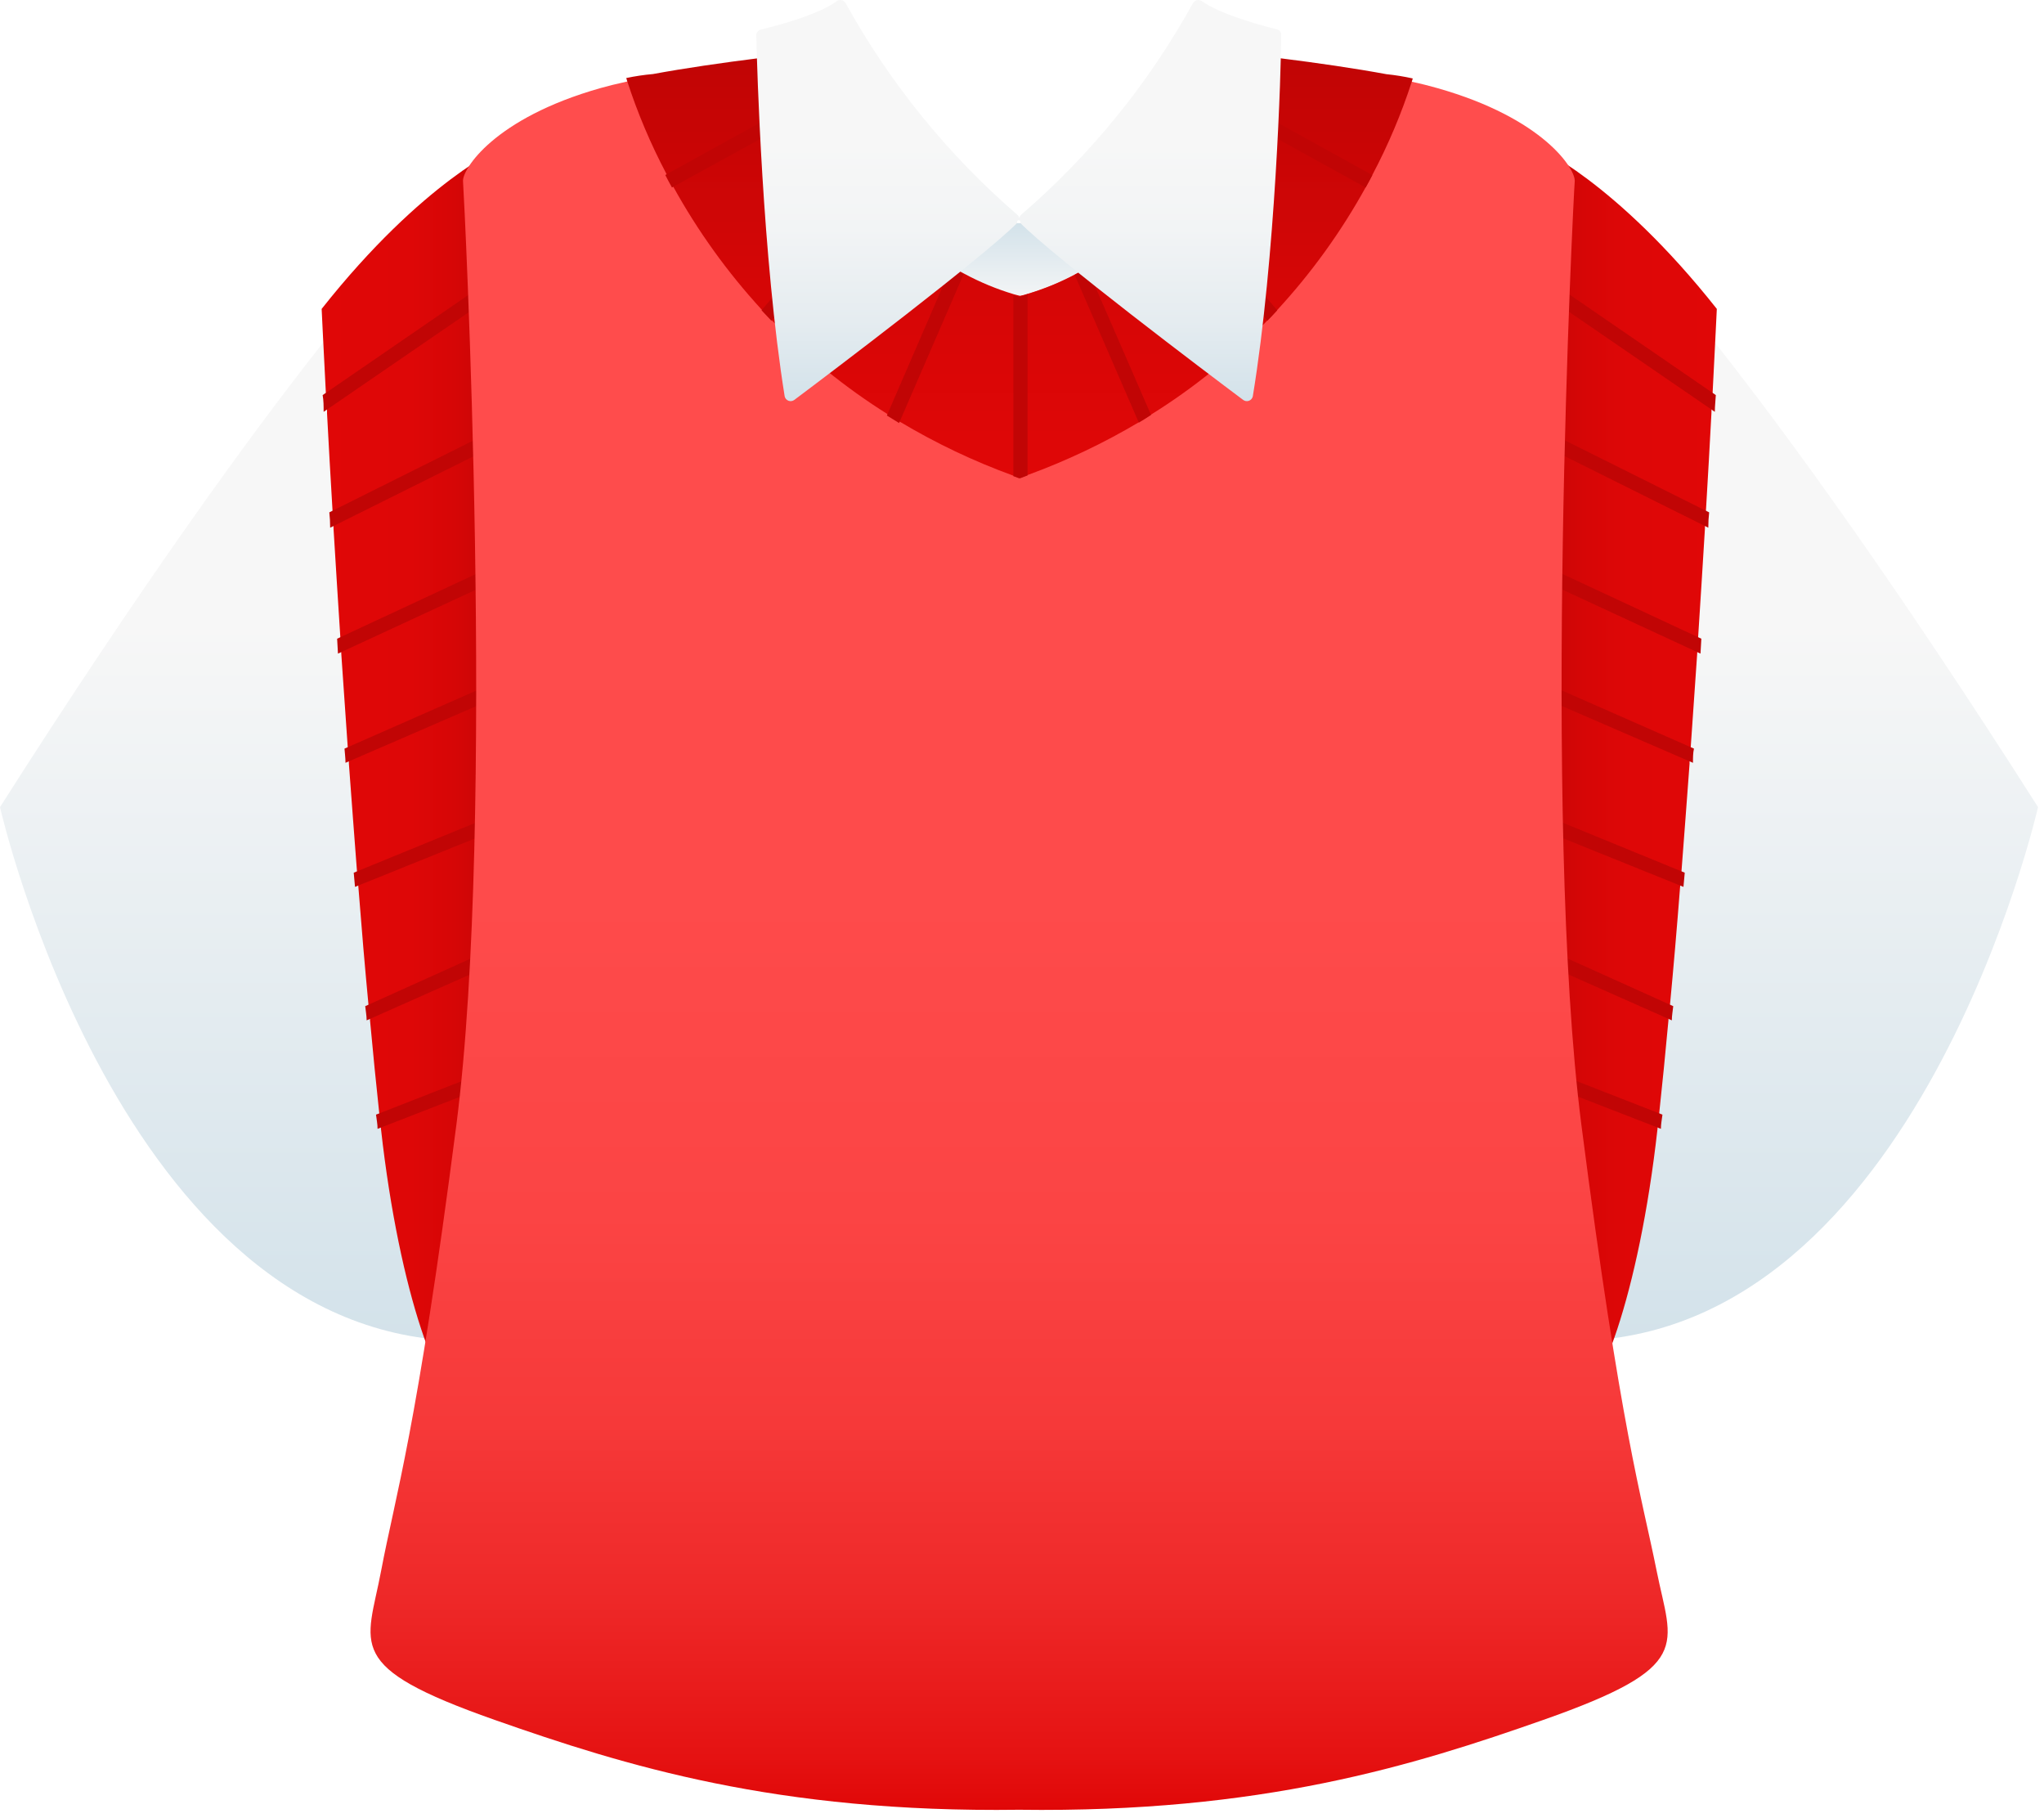
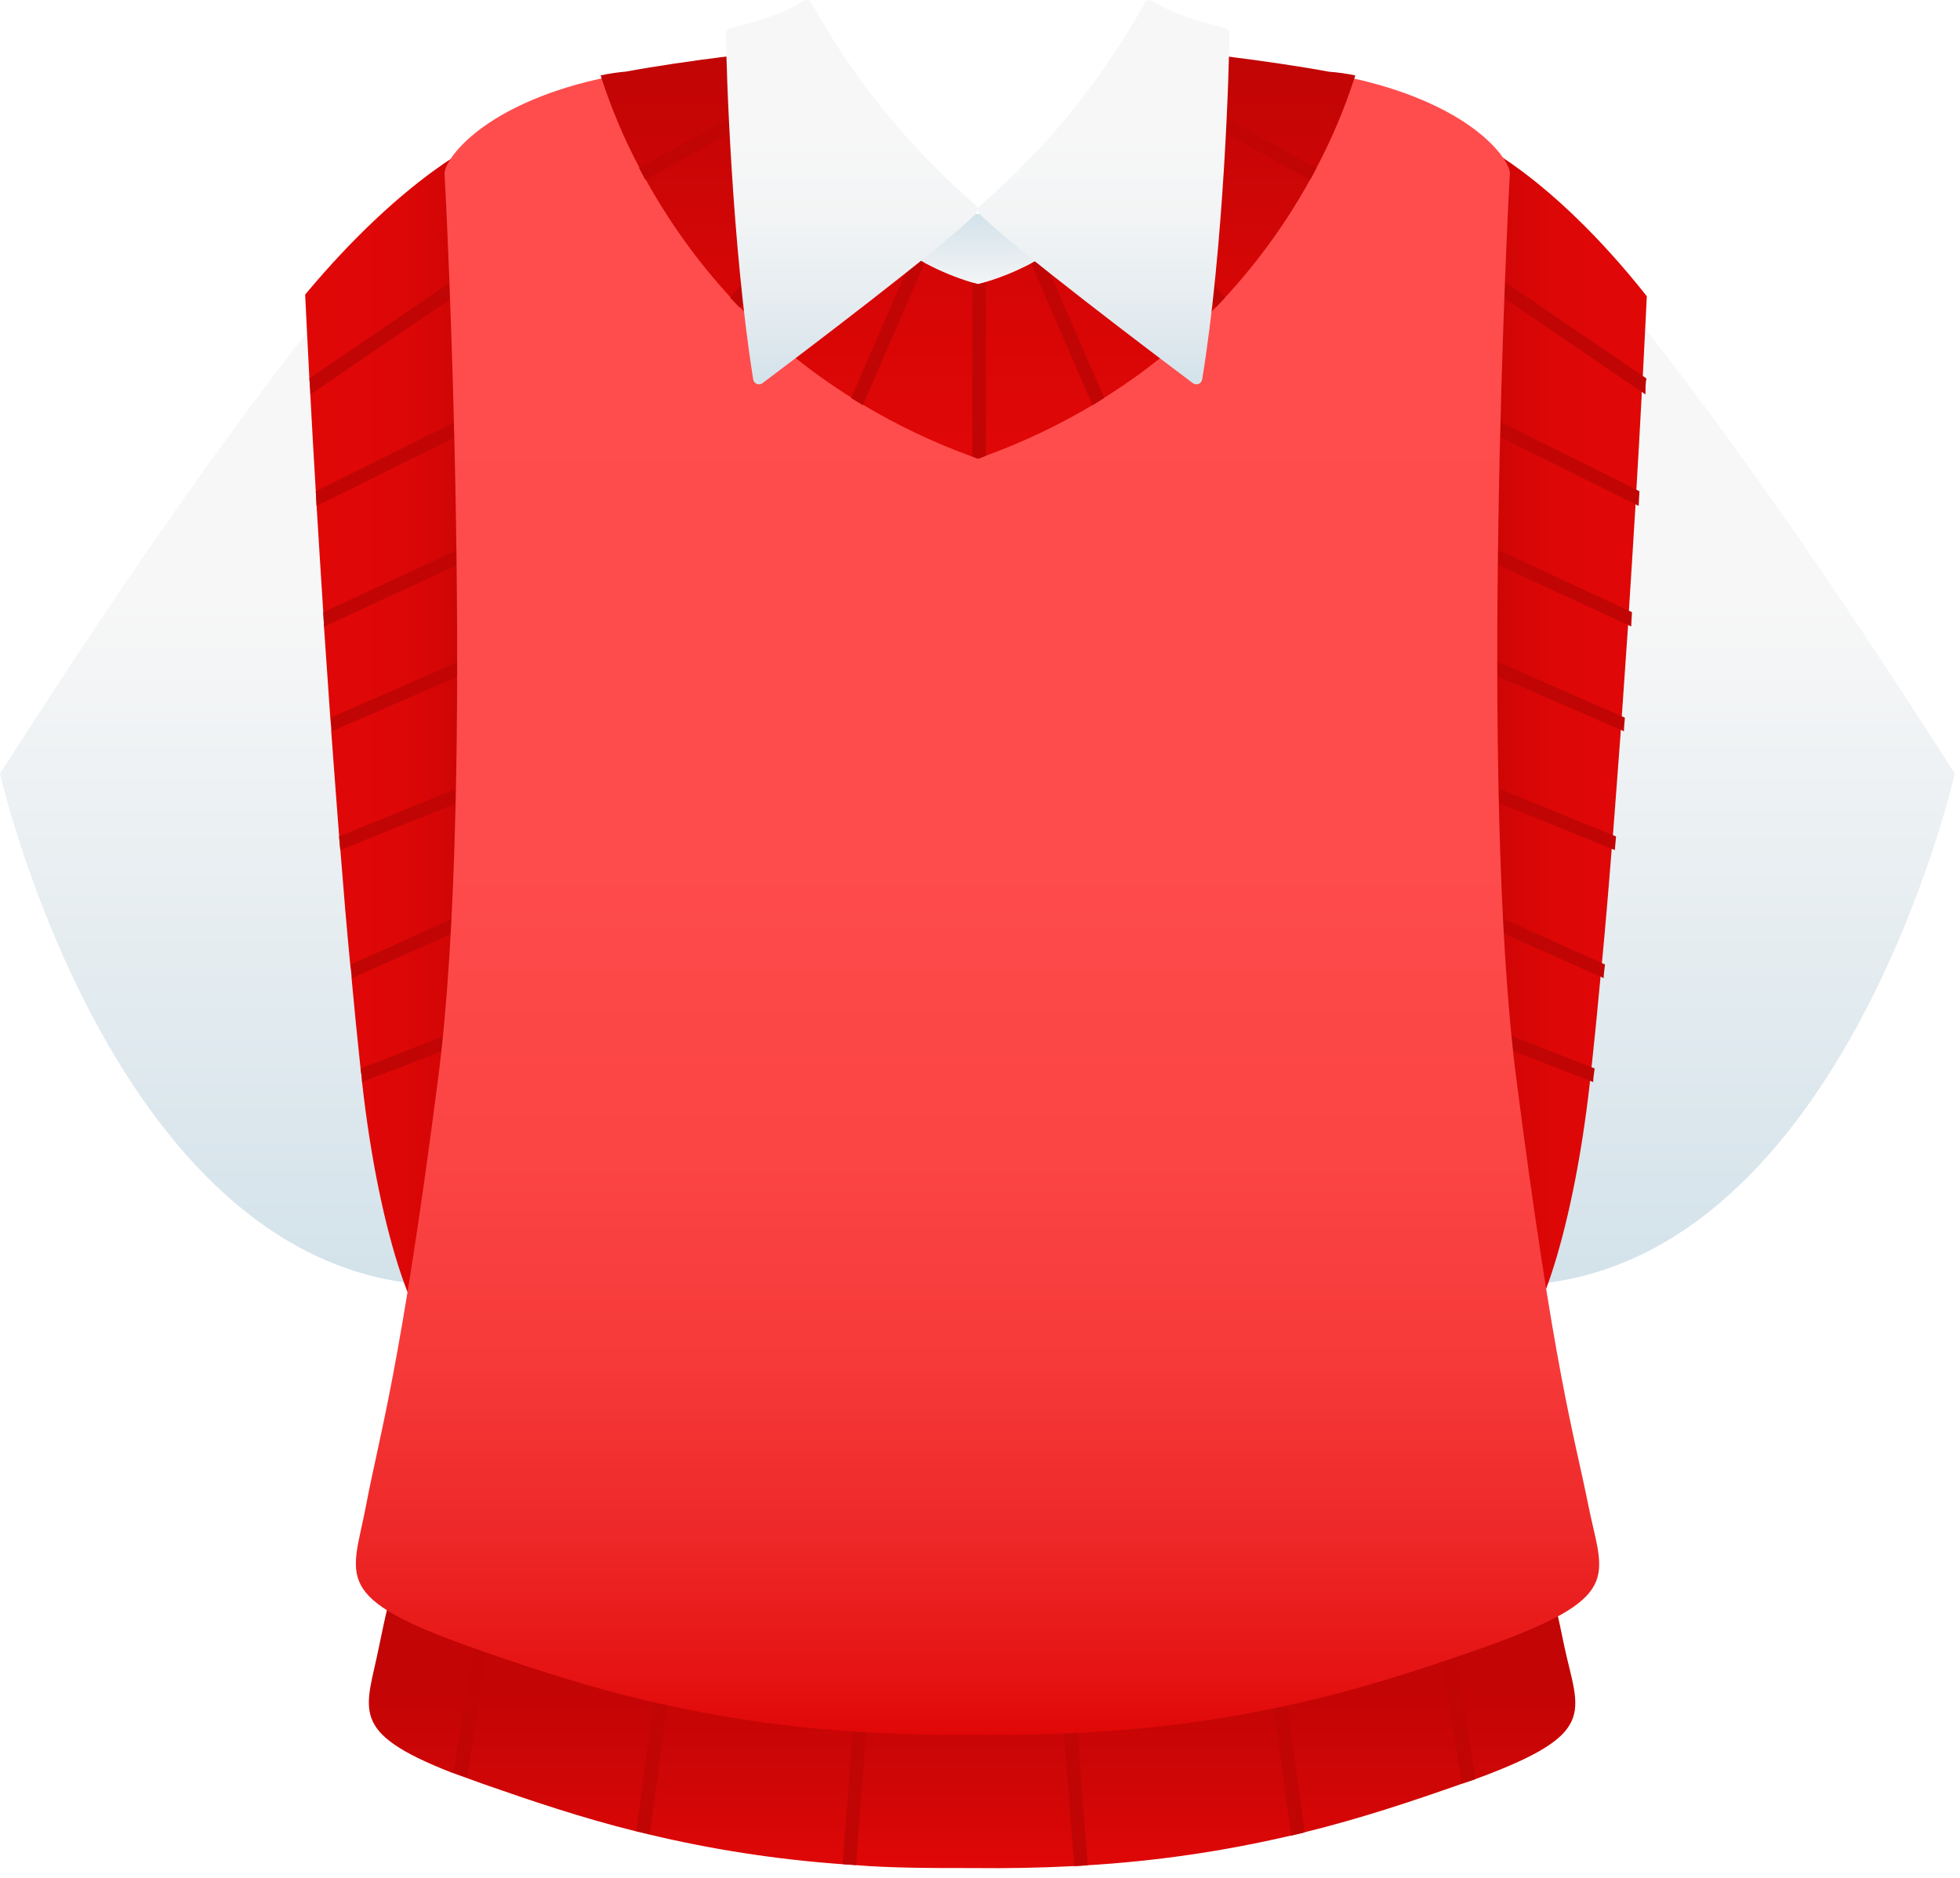
- <svg xmlns="http://www.w3.org/2000/svg" width="144" height="128" viewBox="0 0 144 128" fill="none">
-   <path d="M72.96 15.716H70.04L66.31 19.446L71.73 24.856L77.39 19.196L72.96 15.716Z" fill="url(#paint0_linear_126_278)" />
-   <path d="M30 15.685C30 15.685 20.14 25.206 0 56.846C0 56.846 8.48 94.216 32.68 94.445L30 15.685Z" fill="url(#paint1_linear_126_278)" />
-   <path d="M113.58 15.685C113.58 15.685 123.44 25.206 143.58 56.846C143.58 56.846 135.09 94.216 110.9 94.445L113.58 15.685Z" fill="url(#paint2_linear_126_278)" />
-   <path d="M35.48 10.286L35.18 19.285V20.526L34.85 30.305V31.425L34.56 39.995V41.105L34.32 48.365V49.465L34.04 57.795V58.285V58.886L33.76 67.346V68.445L33.51 75.865V76.925L32.78 98.706C31.09 98.966 28.14 91.186 26.84 79.516C26.84 79.186 26.77 78.846 26.73 78.516C26.5 76.385 26.28 74.165 26.07 71.885C26.07 71.546 26 71.206 25.97 70.885C25.71 68.145 25.47 65.335 25.25 62.505L25.16 61.505C24.96 58.925 24.77 56.346 24.58 53.795C24.58 53.446 24.53 53.105 24.51 52.795C24.35 50.535 24.2 48.306 24.05 46.145L23.99 45.096C23.81 42.336 23.65 39.706 23.5 37.276C23.5 36.902 23.48 36.542 23.44 36.196C23.28 33.545 23.15 31.195 23.04 29.116C23.04 28.706 23.04 28.316 22.97 27.936C22.77 24.085 22.66 21.756 22.66 21.756C29.83 12.695 35.48 10.286 35.48 10.286Z" fill="url(#paint3_linear_126_278)" />
-   <path d="M35.18 19.276V20.515L22.8 29.006C22.8 28.596 22.8 28.206 22.73 27.826L35.18 19.276Z" fill="#C10505" />
-   <path d="M34.81 30.296V31.416L23.26 37.166C23.26 36.792 23.24 36.432 23.2 36.086L34.81 30.296Z" fill="#C10505" />
-   <path d="M34.48 39.986V41.096L23.81 46.035L23.75 44.986L34.48 39.986Z" fill="#C10505" />
-   <path d="M34.2 48.356V49.456L24.34 53.726C24.34 53.376 24.29 53.036 24.27 52.726L34.2 48.356Z" fill="#C10505" />
-   <path d="M33.88 57.795V58.285V58.886L25.01 62.465L24.92 61.465L33.88 57.795Z" fill="#C10505" />
-   <path d="M33.56 67.336V68.436L25.83 71.866C25.83 71.526 25.76 71.186 25.73 70.866L33.56 67.336Z" fill="#C10505" />
-   <path d="M33.27 75.856V76.916L26.6 79.506C26.6 79.176 26.53 78.836 26.49 78.506L33.27 75.856Z" fill="#C10505" />
-   <path d="M108.13 10.286L108.43 19.285V20.526L108.76 30.305V31.425L109.05 39.995V41.105L109.29 48.365V49.465L109.57 57.795V58.285V58.886L109.85 67.346V68.445L110.1 75.865V76.925L110.83 98.706C112.52 98.966 115.47 91.186 116.77 79.516C116.77 79.186 116.84 78.846 116.88 78.516C117.11 76.385 117.33 74.165 117.54 71.885C117.54 71.546 117.61 71.206 117.64 70.885C117.9 68.145 118.14 65.335 118.36 62.505L118.45 61.505C118.65 58.925 118.84 56.346 119.03 53.795C119.03 53.446 119.03 53.105 119.1 52.795C119.26 50.535 119.41 48.306 119.56 46.145L119.62 45.096C119.8 42.336 119.96 39.706 120.11 37.276C120.11 36.902 120.13 36.542 120.17 36.196C120.33 33.545 120.46 31.195 120.57 29.116C120.57 28.706 120.62 28.316 120.64 27.936C120.84 24.085 120.95 21.756 120.95 21.756C113.78 12.695 108.13 10.286 108.13 10.286Z" fill="url(#paint4_linear_126_278)" />
-   <path d="M108.43 19.276V20.515L120.81 29.006C120.81 28.596 120.86 28.206 120.88 27.826L108.43 19.276Z" fill="#C10505" />
-   <path d="M108.8 30.296V31.416L120.35 37.166C120.35 36.792 120.37 36.432 120.41 36.086L108.8 30.296Z" fill="#C10505" />
-   <path d="M109.13 39.986V41.096L119.8 46.035L119.86 44.986L109.13 39.986Z" fill="#C10505" />
-   <path d="M109.41 48.356V49.456L119.27 53.726C119.27 53.376 119.27 53.036 119.34 52.726L109.41 48.356Z" fill="#C10505" />
-   <path d="M109.73 57.795V58.285V58.886L118.6 62.465L118.69 61.465L109.73 57.795Z" fill="#C10505" />
-   <path d="M110.05 67.336V68.436L117.78 71.866C117.78 71.526 117.85 71.186 117.88 70.866L110.05 67.336Z" fill="#C10505" />
-   <path d="M110.34 75.856V76.916L117.01 79.506C117.01 79.176 117.08 78.836 117.12 78.506L110.34 75.856Z" fill="#C10505" />
-   <path d="M108.73 121.135C99.59 124.345 88.9 127.695 71.79 127.465C54.68 127.695 43.99 124.345 34.85 121.135C24.16 117.375 25.85 115.935 26.85 110.635C27.85 105.335 29.35 100.905 32.15 79.236C34.95 57.566 32.69 13.605 32.62 12.775C32.55 11.945 34.78 8.335 42.3 6.205C42.83 6.055 43.44 5.905 44.12 5.755C44.8 5.605 45.4 5.485 46.12 5.355C48.32 4.955 50.92 4.575 53.61 4.225C54.25 5.415 54.91 6.515 55.61 7.535C55.8 7.815 55.98 8.095 56.17 8.365C56.5 8.855 56.84 9.365 57.17 9.775V9.835C57.61 10.429 58.05 10.989 58.49 11.515L58.54 11.575C59.19 12.355 59.85 13.075 60.49 13.726C60.73 13.976 60.96 14.206 61.2 14.425C62.94 16.126 64.885 17.604 66.99 18.826C67.29 19.006 67.59 19.166 67.87 19.305C68.984 19.907 70.157 20.393 71.37 20.756C71.61 20.826 71.76 20.855 71.81 20.866C72 20.828 72.187 20.778 72.37 20.715C73.518 20.372 74.63 19.916 75.69 19.355L76.57 18.875C78.676 17.643 80.627 16.163 82.38 14.466L83.09 13.755C83.75 13.095 84.41 12.376 85.09 11.575L85.14 11.515C85.617 10.986 86.058 10.425 86.46 9.835V9.775C86.793 9.335 87.127 8.875 87.46 8.395C87.65 8.125 87.83 7.845 88.02 7.565C88.687 6.539 89.353 5.429 90.02 4.235C92.69 4.585 95.26 4.955 97.45 5.355C98.16 5.485 98.83 5.625 99.45 5.755C100.07 5.885 100.73 6.055 101.26 6.205C108.78 8.335 111.02 11.945 110.94 12.775C110.86 13.605 108.62 57.556 111.41 79.236C114.2 100.915 115.65 105.335 116.71 110.635C117.77 115.935 119.42 117.375 108.73 121.135Z" fill="url(#paint5_linear_126_278)" />
-   <path d="M99.53 5.526L99.47 5.726C98.735 7.995 97.805 10.197 96.69 12.306C96.54 12.586 96.39 12.886 96.22 13.176C94.499 16.299 92.407 19.203 89.99 21.826C89.77 22.066 89.54 22.316 89.3 22.556C86.852 25.1 84.097 27.33 81.1 29.196C80.82 29.386 80.53 29.556 80.24 29.736C77.748 31.216 75.123 32.462 72.4 33.456L71.88 33.656H71.8L71.4 33.506C68.618 32.497 65.939 31.224 63.4 29.706L62.54 29.176C59.546 27.301 56.792 25.068 54.34 22.526L53.65 21.796C51.24 19.17 49.152 16.266 47.43 13.146C47.26 12.846 47.11 12.556 46.96 12.266C45.846 10.16 44.915 7.962 44.18 5.696L44.12 5.496C44.74 5.365 45.368 5.271 46 5.216C48.22 4.806 50.83 4.426 53.54 4.086H53.61L53.67 4.196C54.31 5.386 54.97 6.486 55.67 7.506C55.86 7.786 56.04 8.066 56.23 8.336C56.56 8.826 56.9 9.336 57.23 9.746V9.806C57.67 10.399 58.11 10.959 58.55 11.486L58.6 11.546C59.25 12.326 59.91 13.046 60.55 13.696C60.79 13.946 61.02 14.176 61.26 14.396C63.001 16.096 64.945 17.574 67.05 18.796C67.35 18.976 67.65 19.136 67.93 19.276C69.044 19.878 70.217 20.363 71.43 20.726C71.67 20.796 71.82 20.826 71.87 20.836C72.06 20.798 72.247 20.748 72.43 20.686C73.578 20.342 74.69 19.886 75.75 19.326L76.63 18.846C78.736 17.614 80.687 16.133 82.44 14.436L83.15 13.726C83.81 13.066 84.47 12.346 85.15 11.546L85.2 11.486C85.677 10.956 86.118 10.395 86.52 9.806V9.746C86.853 9.306 87.187 8.846 87.52 8.366C87.71 8.096 87.89 7.816 88.08 7.536C88.747 6.509 89.413 5.399 90.08 4.206L90.14 4.096C92.85 4.436 95.46 4.816 97.68 5.226C98.302 5.289 98.92 5.389 99.53 5.526Z" fill="url(#paint6_linear_126_278)" />
-   <path d="M56.14 8.366L47.34 13.206C47.17 12.905 47.02 12.616 46.87 12.325L55.54 7.536C55.77 7.796 55.95 8.096 56.14 8.366Z" fill="#C10505" />
-   <path d="M61.22 14.425L54.34 22.585L53.65 21.855L60.56 13.726C60.75 13.976 60.98 14.206 61.22 14.425Z" fill="#C10505" />
-   <path d="M67.89 19.305L63.34 29.796L62.48 29.265L67.01 18.796C67.34 19.006 67.61 19.166 67.89 19.305Z" fill="#C10505" />
-   <path d="M72.39 20.716V33.486L71.87 33.686H71.79L71.39 33.536V20.796C71.63 20.866 71.78 20.896 71.83 20.906C72.021 20.855 72.208 20.791 72.39 20.716Z" fill="#C10505" />
-   <path d="M96.68 12.335C96.53 12.616 96.38 12.916 96.21 13.206L87.5 8.396C87.69 8.126 87.87 7.846 88.06 7.566L96.68 12.335Z" fill="#C10505" />
-   <path d="M89.98 21.855C89.76 22.096 89.53 22.346 89.29 22.585L82.4 14.466L83.11 13.755L89.98 21.855Z" fill="#C10505" />
-   <path d="M81.09 29.226C80.81 29.416 80.52 29.585 80.23 29.765L75.71 19.355L76.59 18.875L81.09 29.226Z" fill="#C10505" />
-   <path d="M90.02 2.085C86.61 1.225 85.23 0.485 84.68 0.085C84.631 0.049 84.575 0.023 84.516 0.01C84.457 -0.003 84.395 -0.003 84.336 0.009C84.276 0.021 84.22 0.046 84.171 0.082C84.121 0.117 84.08 0.163 84.05 0.215C80.931 5.865 76.83 10.914 71.94 15.126C71.874 15.191 71.829 15.274 71.81 15.366C71.791 15.272 71.742 15.188 71.67 15.126C66.787 10.91 62.69 5.862 59.57 0.215C59.54 0.163 59.498 0.117 59.449 0.082C59.4 0.046 59.344 0.021 59.284 0.009C59.225 -0.003 59.163 -0.003 59.104 0.01C59.045 0.023 58.989 0.049 58.94 0.085C58.39 0.505 57.01 1.245 53.6 2.085C53.508 2.104 53.426 2.154 53.368 2.228C53.309 2.301 53.278 2.392 53.28 2.485C53.33 4.735 53.71 18.116 55.28 27.916C55.295 27.986 55.328 28.051 55.376 28.106C55.423 28.16 55.484 28.202 55.551 28.227C55.619 28.252 55.692 28.259 55.764 28.248C55.835 28.238 55.903 28.209 55.96 28.166C58.54 26.235 69.21 18.166 71.67 15.695C71.658 15.677 71.651 15.656 71.65 15.635C71.649 15.613 71.654 15.591 71.664 15.572C71.674 15.553 71.69 15.537 71.708 15.526C71.727 15.515 71.748 15.509 71.77 15.509C71.792 15.509 71.813 15.515 71.832 15.526C71.85 15.537 71.865 15.553 71.876 15.572C71.886 15.591 71.891 15.613 71.89 15.635C71.889 15.656 71.882 15.677 71.87 15.695C74.33 18.186 85 26.235 87.58 28.166C87.638 28.209 87.705 28.238 87.776 28.248C87.848 28.259 87.921 28.252 87.988 28.227C88.056 28.202 88.117 28.16 88.164 28.106C88.212 28.051 88.245 27.986 88.26 27.916C89.87 18.116 90.26 4.735 90.26 2.485C90.267 2.402 90.247 2.319 90.204 2.247C90.161 2.175 90.097 2.119 90.02 2.085Z" fill="url(#paint7_linear_126_278)" />
+ <svg xmlns="http://www.w3.org/2000/svg" width="144" height="138" viewBox="0 0 144 138" fill="none">
+   <path d="M73 15.729H70.08L66.35 19.448L71.77 24.869L77.43 19.209L73 15.729Z" fill="url(#paint0_linear_127_282)" />
+   <path d="M30 15.698C30 15.698 20.18 25.209 0 56.858C0 56.858 8.48 94.228 32.68 94.459L30 15.698Z" fill="url(#paint1_linear_127_282)" />
+   <path d="M113.62 15.698C113.62 15.698 123.48 25.209 143.62 56.858C143.62 56.858 135.13 94.228 110.94 94.459L113.62 15.698Z" fill="url(#paint2_linear_127_282)" />
+   <path d="M35.52 10.299L35.22 19.299V20.538L34.89 30.319V31.439L34.52 39.989V41.099L34.28 48.358V49.449L34 57.788V58.279V58.868L33.72 67.338V68.428L33.47 75.859V76.918L32.74 98.689C30.85 98.989 27.9 91.189 26.6 79.519C26.6 79.189 26.53 78.849 26.49 78.519C26.26 76.388 26.04 74.168 25.83 71.888C25.83 71.549 25.76 71.209 25.73 70.888C25.47 68.148 25.23 65.338 25.01 62.508L24.92 61.508C24.72 58.928 24.53 56.349 24.34 53.798C24.34 53.449 24.29 53.108 24.27 52.798C24.11 50.538 23.96 48.309 23.81 46.148L23.75 44.989C23.57 42.228 23.41 39.599 23.26 37.169L23.2 36.089C23.04 33.438 22.91 31.088 22.8 29.009C22.8 28.599 22.75 28.209 22.73 27.828C22.53 23.979 22.42 21.648 22.42 21.648C29.87 12.709 35.52 10.299 35.52 10.299Z" fill="url(#paint3_linear_127_282)" />
+   <path d="M35.22 19.288V20.529L22.8 28.988C22.8 28.578 22.75 28.189 22.73 27.808L35.22 19.288Z" fill="#C10505" />
+   <path d="M34.85 30.308V31.428L23.26 37.178L23.2 36.099L34.85 30.308Z" fill="#C10505" />
+   <path d="M34.52 39.989V41.099L23.81 46.048L23.75 44.989L34.52 39.989Z" fill="#C10505" />
+   <path d="M34.24 48.368V49.459L24.38 53.739C24.38 53.389 24.33 53.048 24.31 52.739L34.24 48.368Z" fill="#C10505" />
+   <path d="M33.92 57.798V58.288V58.879L25 62.468L24.91 61.468L33.92 57.798Z" fill="#C10505" />
+   <path d="M33.6 67.349V68.439L25.87 71.879C25.87 71.538 25.8 71.198 25.77 70.879L33.6 67.349Z" fill="#C10505" />
+   <path d="M33.31 75.868V76.928L26.6 79.519C26.6 79.189 26.53 78.849 26.49 78.519L33.31 75.868Z" fill="#C10505" />
+   <path d="M108.17 10.299L108.47 19.299V20.538L108.8 30.319V31.439L109.09 40.008V41.118L109.33 48.379V49.468L109.61 57.809V58.298V58.889L109.89 67.359V68.448L110.14 75.879V76.939L110.87 98.709C112.56 98.978 115.51 91.198 116.81 79.528C116.81 79.198 116.88 78.859 116.92 78.528C117.15 76.398 117.37 74.178 117.58 71.898C117.58 71.558 117.65 71.219 117.68 70.898C117.94 68.159 118.18 65.349 118.4 62.519L118.49 61.519C118.69 58.938 118.88 56.358 119.07 53.809C119.07 53.459 119.12 53.118 119.14 52.809C119.3 50.548 119.45 48.319 119.6 46.158L119.66 45.108C119.84 42.349 120 39.718 120.15 37.288L120.21 36.209C120.37 33.559 120.5 31.209 120.61 29.128C120.61 28.718 120.61 28.328 120.68 27.948C120.88 24.099 120.99 21.768 120.99 21.768C113.82 12.709 108.17 10.299 108.17 10.299Z" fill="url(#paint4_linear_127_282)" />
+   <path d="M108.47 19.288V20.529L120.89 28.988C120.89 28.578 120.89 28.189 120.96 27.808L108.47 19.288Z" fill="#C10505" />
+   <path d="M108.84 30.308V31.428L120.39 37.178L120.45 36.099L108.84 30.308Z" fill="#C10505" />
+   <path d="M109.17 39.989V41.099L119.84 46.038L119.9 44.989L109.17 39.989Z" fill="#C10505" />
+   <path d="M109.45 48.368V49.459L119.31 53.739C119.31 53.389 119.36 53.048 119.38 52.739L109.45 48.368Z" fill="#C10505" />
+   <path d="M109.77 57.798V58.288V58.879L118.64 62.468L118.73 61.468L109.77 57.798Z" fill="#C10505" />
+   <path d="M110.09 67.349V68.439L117.82 71.879C117.82 71.538 117.89 71.198 117.92 70.879L110.09 67.349Z" fill="#C10505" />
+   <path d="M110.38 75.868V76.928L117.05 79.519C117.05 79.189 117.12 78.849 117.16 78.519L110.38 75.868Z" fill="#C10505" />
+   <path d="M108.41 130.739L107.41 131.079L107.22 131.149C103.74 132.369 100.04 133.619 95.81 134.659L94.81 134.899C89.881 136.05 84.863 136.78 79.81 137.079L78.81 137.139C76.49 137.259 74.03 137.309 71.41 137.279C68.33 137.279 65.47 137.279 62.79 137.059L61.79 136.989C57.022 136.644 52.289 135.912 47.64 134.799L46.64 134.559C42.64 133.559 39.02 132.329 35.64 131.149L34.17 130.619L33.17 130.259C25.51 127.259 26.91 125.679 27.85 120.989C28.05 119.989 28.27 118.989 28.51 117.929C30.405 118.906 32.374 119.732 34.4 120.399L34.77 120.529L35.77 120.859C39.769 122.283 43.845 123.478 47.98 124.439L48.98 124.659C53.455 125.613 57.994 126.234 62.56 126.519L63.56 126.579C66.02 126.709 68.62 126.769 71.39 126.729C73.7 126.729 75.89 126.729 77.98 126.639L78.98 126.589C83.817 126.345 88.628 125.73 93.37 124.749L94.37 124.539C98.21 123.671 101.999 122.592 105.72 121.309C106.05 121.199 106.37 121.089 106.72 120.969L108.38 120.399C110.408 119.734 112.378 118.905 114.27 117.919C114.51 118.999 114.73 119.979 114.93 120.989C116 125.919 117.49 127.399 108.41 130.739Z" fill="url(#paint5_linear_127_282)" />
+   <path d="M35.92 120.859L34.31 130.619L33.31 130.259L34.91 120.529L35.92 120.859Z" fill="#C10505" />
+   <path d="M49.11 124.659L47.74 134.799L46.74 134.559L48.11 124.439L49.11 124.659Z" fill="#C10505" />
+   <path d="M63.69 126.579L62.9 137.059L61.9 136.989L62.7 126.519L63.69 126.579Z" fill="#C10505" />
+   <path d="M108.41 130.739L107.41 131.079L105.79 121.309C106.12 121.199 106.44 121.089 106.79 120.969L108.41 130.739Z" fill="#C10505" />
+   <path d="M95.86 134.659L94.86 134.899L93.48 124.749L94.48 124.539L95.86 134.659Z" fill="#C10505" />
+   <path d="M79.92 137.079L78.92 137.139L78.11 126.639L79.11 126.589L79.92 137.079Z" fill="#C10505" />
+   <path d="M108.77 121.149C99.63 124.359 88.94 127.709 71.83 127.479C54.72 127.709 44.03 124.359 34.89 121.149C24.2 117.389 25.89 115.949 26.89 110.649C27.89 105.349 29.39 100.919 32.19 79.249C34.99 57.578 32.73 13.618 32.66 12.789C32.59 11.959 34.82 8.349 42.34 6.219C42.87 6.069 43.48 5.919 44.16 5.769C44.84 5.619 45.44 5.499 46.16 5.369C48.36 4.969 50.96 4.589 53.65 4.239C54.29 5.429 54.95 6.529 55.65 7.549C55.84 7.829 56.02 8.109 56.21 8.379C56.54 8.869 56.88 9.379 57.21 9.789V9.849C57.65 10.435 58.09 10.995 58.53 11.528L58.58 11.588C59.23 12.368 59.89 13.088 60.53 13.739C60.77 13.989 61 14.219 61.24 14.438C62.98 16.139 64.925 17.617 67.03 18.838C67.33 19.018 67.63 19.178 67.91 19.319C69.024 19.921 70.197 20.406 71.41 20.768C71.65 20.838 71.8 20.869 71.85 20.878C72.04 20.841 72.227 20.791 72.41 20.729C73.558 20.385 74.67 19.929 75.73 19.369L76.61 18.889C78.716 17.657 80.667 16.176 82.42 14.479C82.65 14.258 82.89 14.018 83.13 13.768C83.79 13.108 84.45 12.389 85.13 11.588V11.528C85.608 10.999 86.049 10.438 86.45 9.849V9.789C86.777 9.349 87.11 8.889 87.45 8.409C87.64 8.139 87.82 7.859 88.01 7.579C88.677 6.552 89.343 5.442 90.01 4.249C92.68 4.599 95.25 4.969 97.44 5.369C98.15 5.499 98.82 5.639 99.44 5.769C100.06 5.899 100.72 6.069 101.25 6.219C108.77 8.349 111.01 11.959 110.93 12.789C110.85 13.618 108.61 57.569 111.4 79.249C114.19 100.929 115.64 105.349 116.7 110.649C117.76 115.949 119.46 117.389 108.77 121.149Z" fill="url(#paint6_linear_127_282)" />
+   <path d="M99.57 5.539L99.51 5.739C98.775 8.008 97.845 10.21 96.73 12.319C96.58 12.598 96.43 12.899 96.26 13.188C94.532 16.324 92.43 19.239 90 21.869C89.78 22.108 89.55 22.358 89.31 22.599C86.862 25.143 84.108 27.373 81.11 29.238C80.83 29.428 80.54 29.599 80.25 29.779C77.758 31.259 75.133 32.505 72.41 33.498L71.89 33.699H71.81L71.41 33.548C68.628 32.54 65.95 31.267 63.41 29.748L62.55 29.218C59.556 27.344 56.803 25.111 54.35 22.569L53.66 21.838C51.25 19.213 49.162 16.309 47.44 13.188C47.27 12.889 47.12 12.598 46.97 12.309C45.855 10.203 44.925 8.005 44.19 5.739L44.13 5.539C44.747 5.408 45.372 5.314 46 5.259C48.22 4.849 50.83 4.469 53.54 4.129H53.61L53.67 4.239C54.31 5.429 54.97 6.529 55.67 7.549C55.86 7.829 56.04 8.109 56.23 8.379C56.56 8.869 56.9 9.379 57.23 9.789V9.849C57.67 10.435 58.11 10.995 58.55 11.528L58.6 11.588C59.25 12.368 59.91 13.088 60.55 13.739C60.79 13.989 61.02 14.219 61.26 14.438C63.001 16.139 64.945 17.617 67.05 18.838C67.35 19.018 67.65 19.178 67.93 19.319C69.044 19.921 70.217 20.406 71.43 20.768C71.67 20.838 71.82 20.869 71.87 20.878C72.06 20.841 72.247 20.791 72.43 20.729C73.578 20.385 74.69 19.929 75.75 19.369L76.63 18.889C78.736 17.657 80.687 16.176 82.44 14.479C82.67 14.258 82.91 14.018 83.15 13.768C83.81 13.108 84.47 12.389 85.15 11.588V11.528C85.627 10.999 86.069 10.438 86.47 9.849V9.789C86.797 9.349 87.13 8.889 87.47 8.409C87.66 8.139 87.84 7.859 88.03 7.579C88.697 6.552 89.363 5.442 90.03 4.249L90.09 4.139C92.8 4.479 95.41 4.859 97.63 5.269C98.282 5.318 98.93 5.409 99.57 5.539Z" fill="url(#paint7_linear_127_282)" />
+   <path d="M56.18 8.379L47.42 13.219C47.25 12.918 47.1 12.629 46.95 12.338L55.62 7.549C55.81 7.829 56 8.109 56.18 8.379Z" fill="#C10505" />
+   <path d="M61.26 14.438L54.33 22.599L53.64 21.869L60.55 13.739C60.79 13.989 61 14.219 61.26 14.438Z" fill="#C10505" />
+   <path d="M67.93 19.319L63.39 29.779L62.53 29.248L67.05 18.838C67.35 18.988 67.65 19.178 67.93 19.319Z" fill="#C10505" />
+   <path d="M72.43 20.729V33.498L71.91 33.699H71.83L71.43 33.548V20.768C71.67 20.838 71.82 20.869 71.87 20.878C72.06 20.841 72.247 20.791 72.43 20.729Z" fill="#C10505" />
+   <path d="M96.72 12.348C96.57 12.629 96.42 12.928 96.25 13.219L87.54 8.409C87.73 8.139 87.91 7.859 88.1 7.579L96.72 12.348Z" fill="#C10505" />
+   <path d="M90 21.869C89.78 22.108 89.55 22.358 89.31 22.599L82.42 14.479C82.65 14.258 82.89 14.018 83.13 13.768L90 21.869Z" fill="#C10505" />
+   <path d="M81.13 29.238C80.85 29.428 80.56 29.599 80.27 29.779L75.75 19.369L76.63 18.889L81.13 29.238Z" fill="#C10505" />
+   <path d="M90.06 2.089C86.65 1.239 85.27 0.489 84.72 0.089C84.67 0.054 84.614 0.03 84.554 0.019C84.495 0.007 84.434 0.008 84.374 0.021C84.315 0.034 84.26 0.059 84.21 0.095C84.162 0.131 84.121 0.176 84.09 0.229C80.972 5.868 76.879 10.909 72 15.118C71.935 15.181 71.889 15.261 71.87 15.348C71.851 15.258 71.802 15.177 71.73 15.118C66.842 10.902 62.739 5.854 59.61 0.209C59.579 0.159 59.539 0.116 59.492 0.082C59.444 0.048 59.391 0.024 59.334 0.011C59.278 -0.002 59.219 -0.004 59.161 0.006C59.104 0.016 59.049 0.037 59 0.069C58.45 0.489 57.07 1.239 53.66 2.069C53.568 2.091 53.487 2.144 53.429 2.218C53.371 2.292 53.34 2.384 53.34 2.479C53.34 4.719 53.77 18.108 55.34 27.898C55.354 27.97 55.386 28.036 55.433 28.092C55.48 28.148 55.54 28.19 55.608 28.216C55.676 28.242 55.749 28.251 55.822 28.241C55.894 28.23 55.962 28.202 56.02 28.159C58.6 26.218 69.27 18.159 71.73 15.688C71.718 15.67 71.711 15.649 71.71 15.628C71.709 15.606 71.714 15.585 71.724 15.565C71.734 15.546 71.75 15.53 71.768 15.519C71.787 15.508 71.808 15.502 71.83 15.502C71.852 15.502 71.873 15.508 71.892 15.519C71.91 15.53 71.925 15.546 71.936 15.565C71.946 15.585 71.951 15.606 71.95 15.628C71.949 15.649 71.942 15.67 71.93 15.688C74.39 18.178 85.06 26.218 87.64 28.159C87.698 28.202 87.766 28.23 87.838 28.241C87.91 28.251 87.984 28.242 88.052 28.216C88.12 28.19 88.18 28.148 88.227 28.092C88.274 28.036 88.306 27.97 88.32 27.898C89.93 18.108 90.32 4.719 90.32 2.479C90.32 2.395 90.296 2.313 90.249 2.244C90.203 2.174 90.137 2.12 90.06 2.089Z" fill="url(#paint8_linear_127_282)" />
  <defs>
-     <linearGradient id="paint0_linear_126_278" x1="71.85" y1="24.856" x2="71.85" y2="15.716" gradientUnits="userSpaceOnUse">
+     <linearGradient id="paint0_linear_127_282" x1="71.89" y1="24.869" x2="71.89" y2="15.729" gradientUnits="userSpaceOnUse">
      <stop offset="0.36" stop-color="#F7F7F7" />
      <stop offset="1" stop-color="#D3E2EA" />
    </linearGradient>
-     <linearGradient id="paint1_linear_126_278" x1="16.3" y1="15.685" x2="16.3" y2="94.445" gradientUnits="userSpaceOnUse">
+     <linearGradient id="paint1_linear_127_282" x1="16.34" y1="15.698" x2="16.34" y2="94.459" gradientUnits="userSpaceOnUse">
      <stop offset="0.36" stop-color="#F7F7F7" />
      <stop offset="1" stop-color="#D3E2EA" />
    </linearGradient>
-     <linearGradient id="paint2_linear_126_278" x1="127.28" y1="15.685" x2="127.28" y2="94.445" gradientUnits="userSpaceOnUse">
+     <linearGradient id="paint2_linear_127_282" x1="127.32" y1="15.698" x2="127.32" y2="94.459" gradientUnits="userSpaceOnUse">
      <stop offset="0.36" stop-color="#F7F7F7" />
      <stop offset="1" stop-color="#D3E2EA" />
    </linearGradient>
-     <linearGradient id="paint3_linear_126_278" x1="35.48" y1="54.495" x2="22.38" y2="54.495" gradientUnits="userSpaceOnUse">
+     <linearGradient id="paint3_linear_127_282" x1="35.52" y1="54.508" x2="22.42" y2="54.508" gradientUnits="userSpaceOnUse">
      <stop stop-color="#C10505" />
      <stop offset="0.08" stop-color="#C90606" />
      <stop offset="0.26" stop-color="#D60606" />
      <stop offset="0.5" stop-color="#DE0707" />
      <stop offset="1" stop-color="#E00707" />
    </linearGradient>
-     <linearGradient id="paint4_linear_126_278" x1="108.14" y1="54.495" x2="121.24" y2="54.495" gradientUnits="userSpaceOnUse">
+     <linearGradient id="paint4_linear_127_282" x1="108.18" y1="54.508" x2="121.28" y2="54.508" gradientUnits="userSpaceOnUse">
      <stop stop-color="#C10505" />
      <stop offset="0.08" stop-color="#C90606" />
      <stop offset="0.26" stop-color="#D60606" />
      <stop offset="0.5" stop-color="#DE0707" />
      <stop offset="1" stop-color="#E00707" />
    </linearGradient>
-     <linearGradient id="paint5_linear_126_278" x1="71.79" y1="4.225" x2="71.79" y2="127.475" gradientUnits="userSpaceOnUse">
+     <linearGradient id="paint5_linear_127_282" x1="71.52" y1="117.919" x2="71.52" y2="137.289" gradientUnits="userSpaceOnUse">
+       <stop stop-color="#C10505" />
+       <stop offset="0.37" stop-color="#C50505" />
+       <stop offset="0.71" stop-color="#D00606" />
+       <stop offset="1" stop-color="#E00707" />
+     </linearGradient>
+     <linearGradient id="paint6_linear_127_282" x1="71.83" y1="4.239" x2="71.83" y2="127.489" gradientUnits="userSpaceOnUse">
      <stop stop-color="#FF4D4D" />
      <stop offset="0.48" stop-color="#FE4B4B" />
      <stop offset="0.66" stop-color="#FB4444" />
      <stop offset="0.78" stop-color="#F63939" />
      <stop offset="0.88" stop-color="#EE2828" />
      <stop offset="0.97" stop-color="#E51212" />
      <stop offset="1" stop-color="#E00707" />
    </linearGradient>
-     <linearGradient id="paint6_linear_126_278" x1="71.79" y1="4.106" x2="71.79" y2="33.716" gradientUnits="userSpaceOnUse">
+     <linearGradient id="paint7_linear_127_282" x1="71.83" y1="4.119" x2="71.83" y2="33.728" gradientUnits="userSpaceOnUse">
      <stop stop-color="#C10505" />
      <stop offset="0.59" stop-color="#D70606" />
      <stop offset="1" stop-color="#E00707" />
    </linearGradient>
-     <linearGradient id="paint7_linear_126_278" x1="71.81" y1="-0.025" x2="71.81" y2="28.256" gradientUnits="userSpaceOnUse">
+     <linearGradient id="paint8_linear_127_282" x1="71.85" y1="-0.011" x2="71.85" y2="28.268" gradientUnits="userSpaceOnUse">
      <stop offset="0.36" stop-color="#F7F7F7" />
      <stop offset="0.57" stop-color="#F2F4F5" />
      <stop offset="0.8" stop-color="#E5ECF0" />
      <stop offset="1" stop-color="#D3E2EA" />
    </linearGradient>
  </defs>
</svg>
